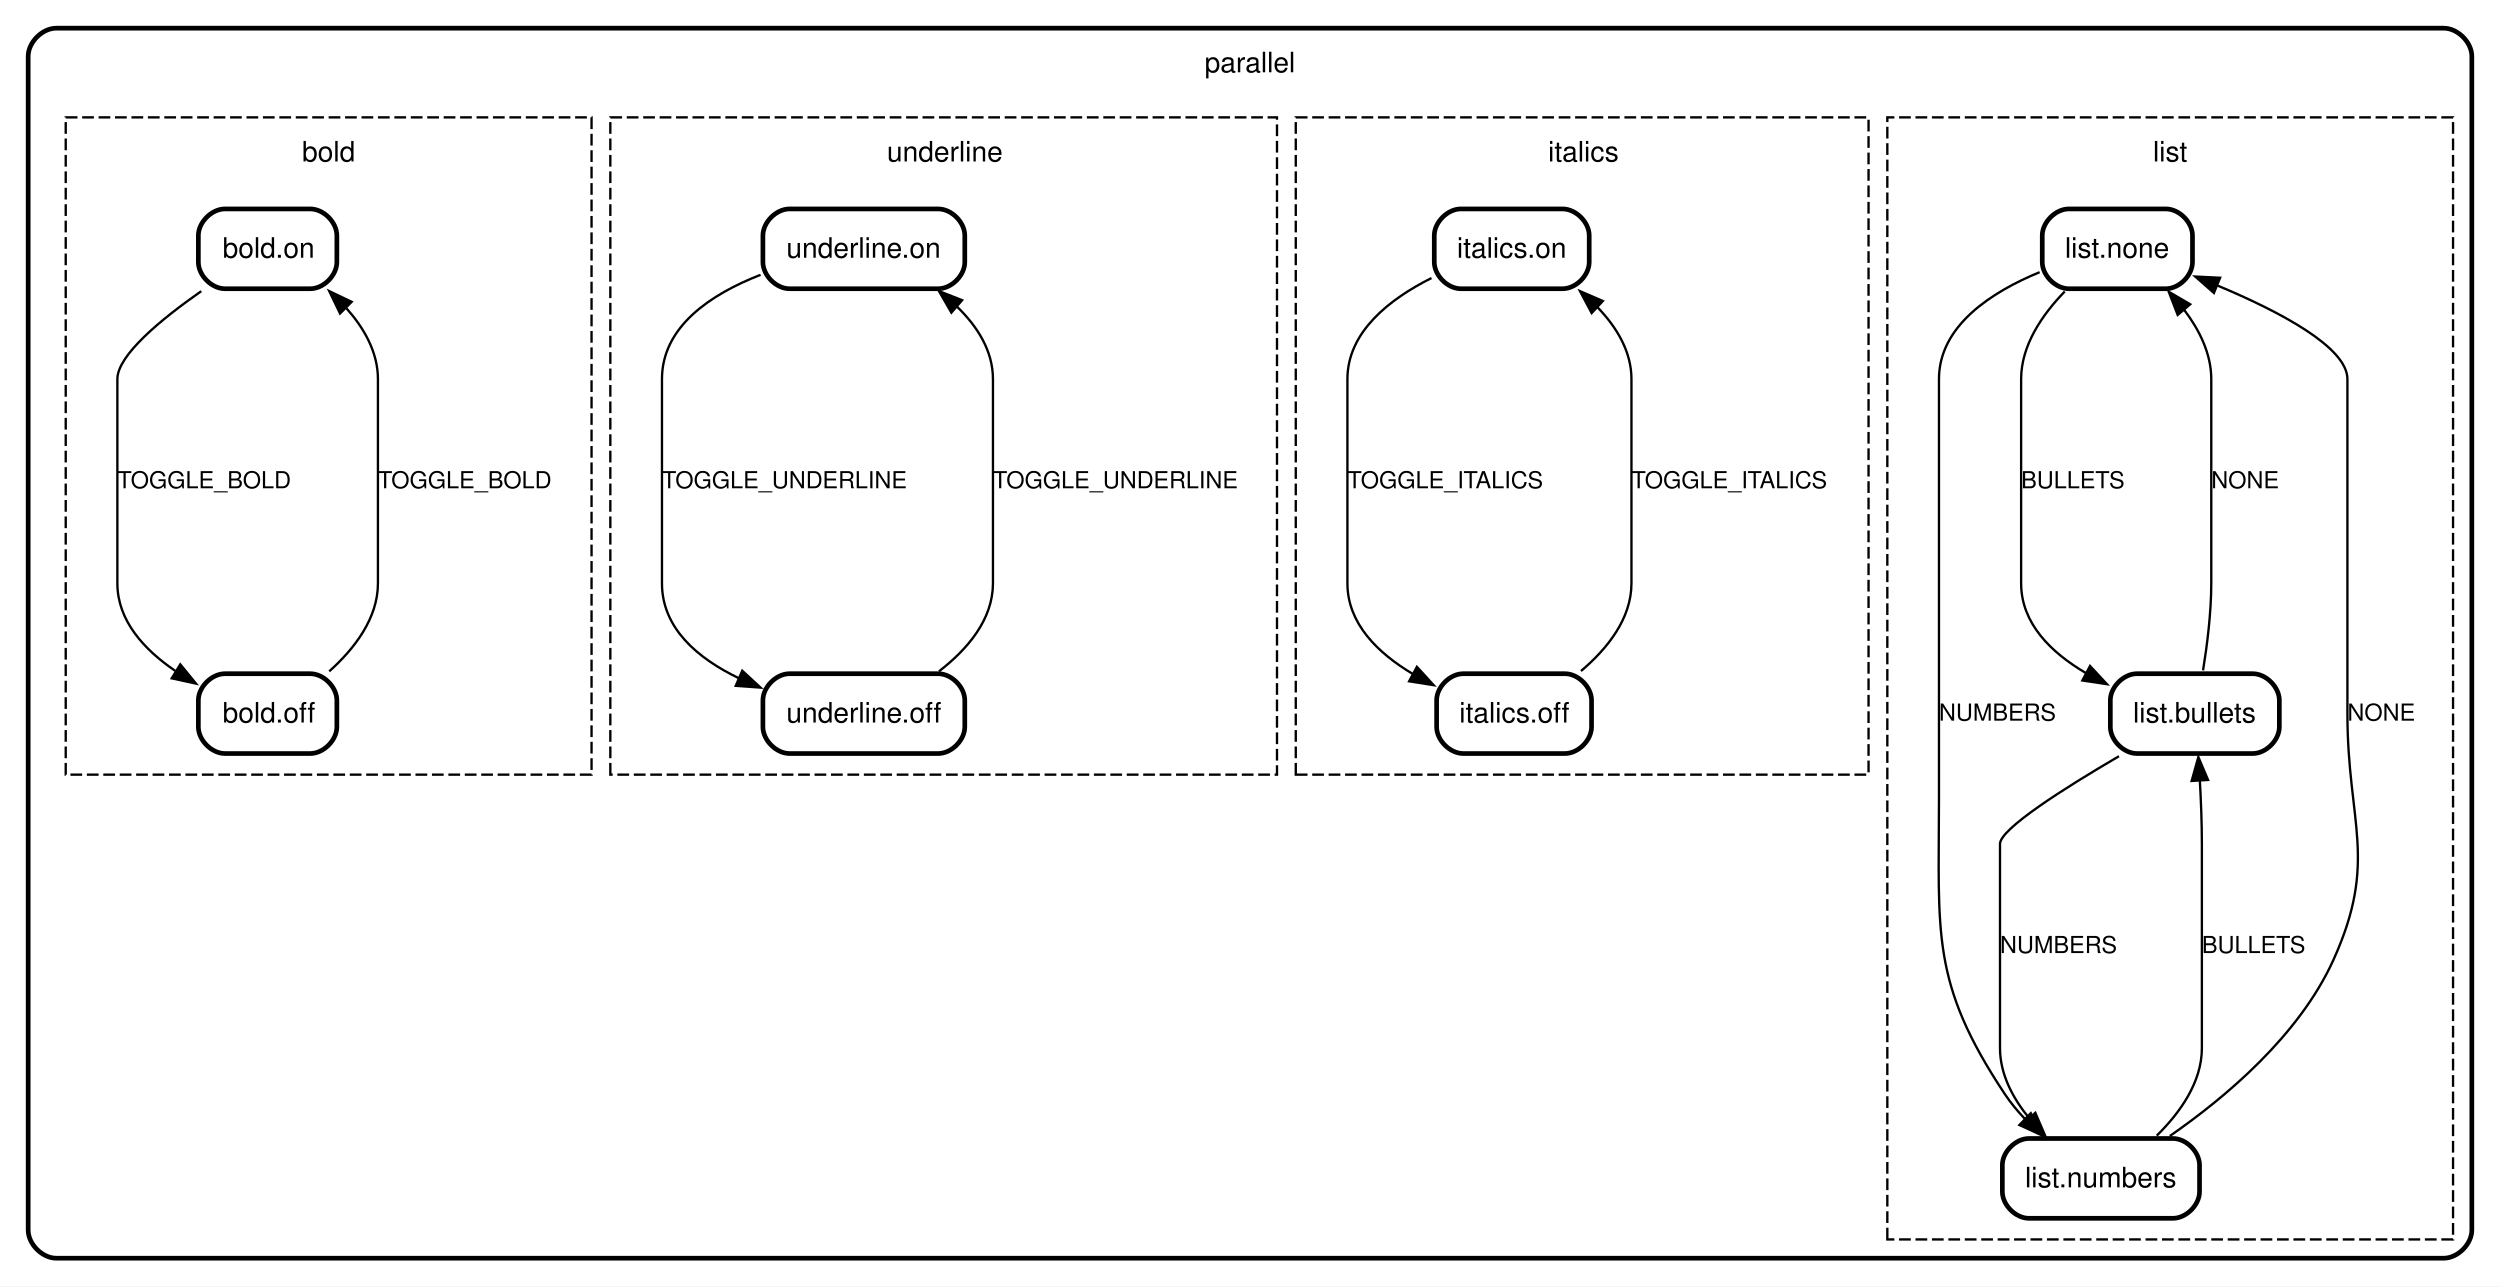
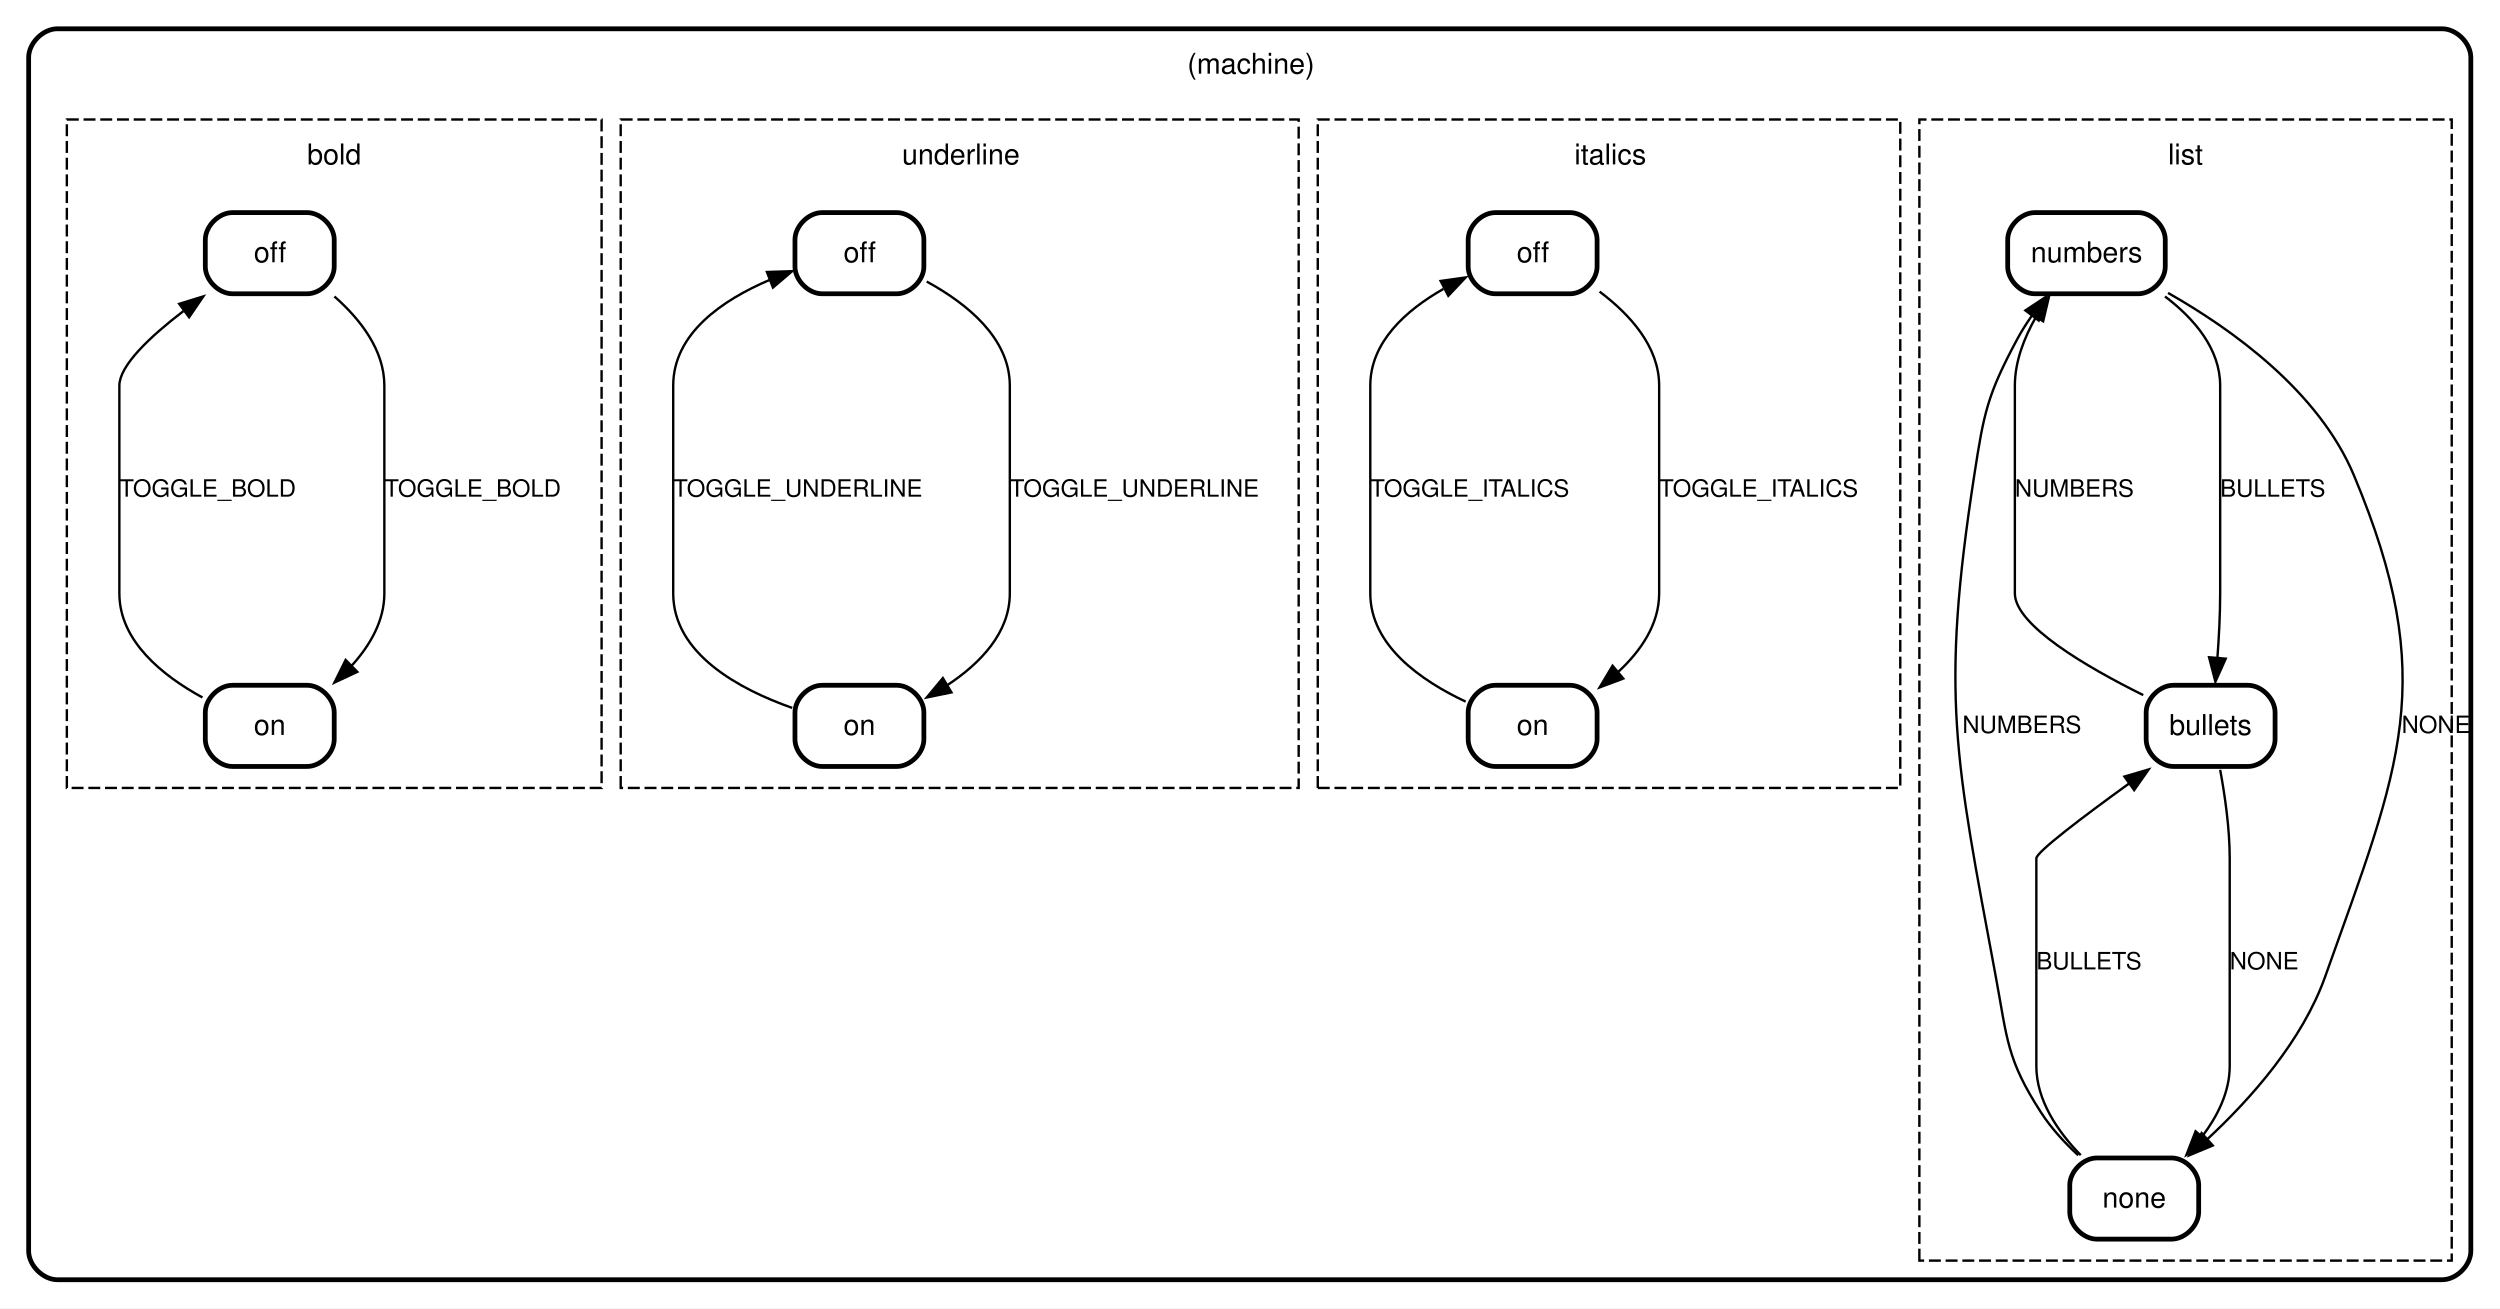
- <svg xmlns="http://www.w3.org/2000/svg" width="1065pt" height="548pt" viewBox="0.00 0.00 1065.00 548.00">
+ <svg xmlns="http://www.w3.org/2000/svg" width="1047pt" height="548pt" viewBox="0.00 0.00 1047.22 548.00">
  <g id="graph0" class="graph" transform="scale(1 1) rotate(0) translate(4 544)">
-     <polygon fill="#ffffff" stroke="transparent" points="-4,4 -4,-544 1061,-544 1061,4 -4,4" />
+     <polygon fill="#ffffff" stroke="transparent" points="-4,4 -4,-544 1043.223,-544 1043.223,4 -4,4" />
    <g id="clust1" class="cluster">
-       <path fill="none" stroke="#000000" stroke-width="2" d="M20,-8C20,-8 1037,-8 1037,-8 1043,-8 1049,-14 1049,-20 1049,-20 1049,-520 1049,-520 1049,-526 1043,-532 1037,-532 1037,-532 20,-532 20,-532 14,-532 8,-526 8,-520 8,-520 8,-20 8,-20 8,-14 14,-8 20,-8" />
-       <text text-anchor="start" x="509.167" y="-513.2" font-family="Helvetica,sans-Serif" font-size="12.00" fill="#000000">parallel</text>
+       <path fill="none" stroke="#000000" stroke-width="2" d="M20,-8C20,-8 1019,-8 1019,-8 1025,-8 1031,-14 1031,-20 1031,-20 1031,-520 1031,-520 1031,-526 1025,-532 1019,-532 1019,-532 20,-532 20,-532 14,-532 8,-526 8,-520 8,-520 8,-20 8,-20 8,-14 14,-8 20,-8" />
+       <text text-anchor="start" x="493.335" y="-513.2" font-family="Helvetica,sans-Serif" font-size="12.00" fill="#000000">(machine)</text>
    </g>
    <g id="clust2" class="cluster">
-       <polygon fill="none" stroke="#000000" stroke-dasharray="5,2" points="800,-16 800,-494 1041,-494 1041,-16 800,-16" />
-       <text text-anchor="start" x="913.17" y="-475.2" font-family="Helvetica,sans-Serif" font-size="12.00" fill="#000000">list</text>
+       <polygon fill="none" stroke="#000000" stroke-dasharray="5,2" points="800,-16 800,-494 1023,-494 1023,-16 800,-16" />
+       <text text-anchor="start" x="904.17" y="-475.2" font-family="Helvetica,sans-Serif" font-size="12.00" fill="#000000">list</text>
    </g>
    <g id="clust3" class="cluster">
      <polygon fill="none" stroke="#000000" stroke-dasharray="5,2" points="548,-214 548,-494 792,-494 792,-214 548,-214" />
      <text text-anchor="start" x="655.503" y="-475.2" font-family="Helvetica,sans-Serif" font-size="12.00" fill="#000000">italics</text>
    </g>
    <g id="clust4" class="cluster">
      <polygon fill="none" stroke="#000000" stroke-dasharray="5,2" points="256,-214 256,-494 540,-494 540,-214 256,-214" />
      <text text-anchor="start" x="373.827" y="-475.2" font-family="Helvetica,sans-Serif" font-size="12.00" fill="#000000">underline</text>
    </g>
    <g id="clust5" class="cluster">
      <polygon fill="none" stroke="#000000" stroke-dasharray="5,2" points="24,-214 24,-494 248,-494 248,-214 24,-214" />
      <text text-anchor="start" x="124.662" y="-475.2" font-family="Helvetica,sans-Serif" font-size="12.00" fill="#000000">bold</text>
    </g>
    <g id="node3" class="node">
-       <polygon fill="#ffffff" stroke="transparent" stroke-width="2" points="931,-456 865,-456 865,-420 931,-420 931,-456" />
-       <text text-anchor="start" x="875.661" y="-434.2" font-family="Helvetica,sans-Serif" font-size="12.00" fill="#000000">list.none</text>
-       <path fill="none" stroke="#000000" stroke-width="2" d="M877.333,-421C877.333,-421 918.667,-421 918.667,-421 924.333,-421 930,-426.667 930,-432.333 930,-432.333 930,-443.667 930,-443.667 930,-449.333 924.333,-455 918.667,-455 918.667,-455 877.333,-455 877.333,-455 871.667,-455 866,-449.333 866,-443.667 866,-443.667 866,-432.333 866,-432.333 866,-426.667 871.667,-421 877.333,-421" />
+       <polygon fill="#ffffff" stroke="transparent" stroke-width="2" points="904,-456 836,-456 836,-420 904,-420 904,-456" />
+       <text text-anchor="start" x="846.664" y="-434.2" font-family="Helvetica,sans-Serif" font-size="12.00" fill="#000000">numbers</text>
+       <path fill="none" stroke="#000000" stroke-width="2" d="M848.333,-421C848.333,-421 891.667,-421 891.667,-421 897.333,-421 903,-426.667 903,-432.333 903,-432.333 903,-443.667 903,-443.667 903,-449.333 897.333,-455 891.667,-455 891.667,-455 848.333,-455 848.333,-455 842.667,-455 837,-449.333 837,-443.667 837,-443.667 837,-432.333 837,-432.333 837,-426.667 842.667,-421 848.333,-421" />
    </g>
    <g id="node4" class="node">
-       <polygon fill="#ffffff" stroke="transparent" stroke-width="2" points="968,-258 894,-258 894,-222 968,-222 968,-258" />
-       <text text-anchor="start" x="904.666" y="-236.2" font-family="Helvetica,sans-Serif" font-size="12.00" fill="#000000">list.bullets</text>
-       <path fill="none" stroke="#000000" stroke-width="2" d="M906.333,-223C906.333,-223 955.667,-223 955.667,-223 961.333,-223 967,-228.667 967,-234.333 967,-234.333 967,-245.667 967,-245.667 967,-251.333 961.333,-257 955.667,-257 955.667,-257 906.333,-257 906.333,-257 900.667,-257 895,-251.333 895,-245.667 895,-245.667 895,-234.333 895,-234.333 895,-228.667 900.667,-223 906.333,-223" />
+       <polygon fill="#ffffff" stroke="transparent" stroke-width="2" points="950,-258 894,-258 894,-222 950,-222 950,-258" />
+       <text text-anchor="start" x="904.664" y="-236.2" font-family="Helvetica,sans-Serif" font-size="12.00" fill="#000000">bullets</text>
+       <path fill="none" stroke="#000000" stroke-width="2" d="M906.333,-223C906.333,-223 937.667,-223 937.667,-223 943.333,-223 949,-228.667 949,-234.333 949,-234.333 949,-245.667 949,-245.667 949,-251.333 943.333,-257 937.667,-257 937.667,-257 906.333,-257 906.333,-257 900.667,-257 895,-251.333 895,-245.667 895,-245.667 895,-234.333 895,-234.333 895,-228.667 900.667,-223 906.333,-223" />
+     </g>
+     <g id="edge5" class="edge">
+       <path fill="none" stroke="#000000" d="M902.899,-419.873C915.089,-410.594 926,-397.967 926,-382.5 926,-382.5 926,-382.5 926,-295.5 926,-286.709 925.495,-277.155 924.843,-268.491" />
+       <polygon fill="#000000" stroke="#000000" points="928.327,-268.147 924,-258.476 921.351,-268.734 928.327,-268.147" />
+       <text text-anchor="start" x="926" y="-336" font-family="Helvetica,sans-Serif" font-size="10.00" fill="#000000">BULLETS   </text>
+     </g>
+     <g id="node5" class="node">
+       <polygon fill="#ffffff" stroke="transparent" stroke-width="2" points="918,-60 862,-60 862,-24 918,-24 918,-60" />
+       <text text-anchor="start" x="876.658" y="-38.2" font-family="Helvetica,sans-Serif" font-size="12.00" fill="#000000">none</text>
+       <path fill="none" stroke="#000000" stroke-width="2" d="M874.333,-25C874.333,-25 905.667,-25 905.667,-25 911.333,-25 917,-30.667 917,-36.333 917,-36.333 917,-47.667 917,-47.667 917,-53.333 911.333,-59 905.667,-59 905.667,-59 874.333,-59 874.333,-59 868.667,-59 863,-53.333 863,-47.667 863,-47.667 863,-36.333 863,-36.333 863,-30.667 868.667,-25 874.333,-25" />
+     </g>
+     <g id="edge6" class="edge">
+       <path fill="none" stroke="#000000" d="M904.164,-421.353C931.408,-405.882 967.34,-379.962 982,-345 1018.151,-258.787 1001.356,-223.07 970,-135 960.437,-108.139 938.997,-83.939 920.719,-66.962" />
+       <polygon fill="#000000" stroke="#000000" points="922.902,-64.219 913.122,-60.142 918.225,-69.427 922.902,-64.219" />
+       <text text-anchor="start" x="1002" y="-237" font-family="Helvetica,sans-Serif" font-size="10.00" fill="#000000">NONE   </text>
+     </g>
+     <g id="edge4" class="edge">
+       <path fill="none" stroke="#000000" d="M893.78,-252.879C870.061,-264.642 840,-282.178 840,-295.5 840,-382.5 840,-382.5 840,-382.5 840,-392.58 843.877,-402.586 848.844,-411.267" />
+       <polygon fill="#000000" stroke="#000000" points="845.957,-413.249 854.297,-419.783 851.852,-409.474 845.957,-413.249" />
+       <text text-anchor="start" x="840" y="-336" font-family="Helvetica,sans-Serif" font-size="10.00" fill="#000000">NUMBERS   </text>
+     </g>
+     <g id="edge3" class="edge">
+       <path fill="none" stroke="#000000" d="M926,-221.596C928,-210.836 930,-196.961 930,-184.5 930,-184.5 930,-184.5 930,-97.5 930,-86.699 924.953,-76.569 918.444,-67.995" />
+       <polygon fill="#000000" stroke="#000000" points="921.022,-65.624 911.873,-60.281 915.693,-70.163 921.022,-65.624" />
+       <text text-anchor="start" x="930" y="-138" font-family="Helvetica,sans-Serif" font-size="10.00" fill="#000000">NONE   </text>
+     </g>
+     <g id="edge2" class="edge">
+       <path fill="none" stroke="#000000" d="M866.529,-60.111C860.843,-65.388 855.2,-71.499 851,-78 836.51,-100.43 836.875,-108.745 832,-135 814.946,-226.849 808.768,-252.671 823,-345 827.047,-371.256 828.45,-378.585 841,-402 842.772,-405.307 844.865,-408.607 847.101,-411.791" />
+       <polygon fill="#000000" stroke="#000000" points="844.403,-414.027 853.235,-419.88 849.981,-409.797 844.403,-414.027" />
+       <text text-anchor="start" x="818" y="-237" font-family="Helvetica,sans-Serif" font-size="10.00" fill="#000000">NUMBERS   </text>
    </g>
    <g id="edge1" class="edge">
-       <path fill="none" stroke="#000000" d="M875.581,-419.823C866.009,-409.969 857,-396.875 857,-382.5 857,-382.5 857,-382.5 857,-295.5 857,-278.451 869.726,-265.998 884.624,-257.261" />
-       <polygon fill="#000000" stroke="#000000" points="886.357,-260.303 893.566,-252.539 883.089,-254.113 886.357,-260.303" />
-       <text text-anchor="start" x="857" y="-336" font-family="Helvetica,sans-Serif" font-size="10.00" fill="#000000">BULLETS   </text>
-     </g>
-     <g id="node5" class="node">
-       <polygon fill="#ffffff" stroke="transparent" stroke-width="2" points="934,-60 848,-60 848,-24 934,-24 934,-60" />
-       <text text-anchor="start" x="858.666" y="-38.2" font-family="Helvetica,sans-Serif" font-size="12.00" fill="#000000">list.numbers</text>
-       <path fill="none" stroke="#000000" stroke-width="2" d="M860.333,-25C860.333,-25 921.667,-25 921.667,-25 927.333,-25 933,-30.667 933,-36.333 933,-36.333 933,-47.667 933,-47.667 933,-53.333 927.333,-59 921.667,-59 921.667,-59 860.333,-59 860.333,-59 854.667,-59 849,-53.333 849,-47.667 849,-47.667 849,-36.333 849,-36.333 849,-30.667 854.667,-25 860.333,-25" />
-     </g>
-     <g id="edge2" class="edge">
-       <path fill="none" stroke="#000000" d="M864.886,-428.049C844.406,-419.621 822,-405.21 822,-382.5 822,-382.5 822,-382.5 822,-203.5 822,-146.351 818.395,-125.615 850,-78 852.483,-74.259 855.453,-70.668 858.644,-67.302" />
-       <polygon fill="#000000" stroke="#000000" points="861.115,-69.78 865.878,-60.316 856.253,-64.744 861.115,-69.78" />
-       <text text-anchor="start" x="822" y="-237" font-family="Helvetica,sans-Serif" font-size="10.00" fill="#000000">NUMBERS   </text>
-     </g>
-     <g id="edge3" class="edge">
-       <path fill="none" stroke="#000000" d="M934.5,-258.427C936.25,-269.194 938,-283.069 938,-295.5 938,-382.5 938,-382.5 938,-382.5 938,-393.301 932.953,-403.431 926.444,-412.005" />
-       <polygon fill="#000000" stroke="#000000" points="923.693,-409.837 919.873,-419.719 929.022,-414.376 923.693,-409.837" />
-       <text text-anchor="start" x="938" y="-336" font-family="Helvetica,sans-Serif" font-size="10.00" fill="#000000">NONE   </text>
-     </g>
-     <g id="edge4" class="edge">
-       <path fill="none" stroke="#000000" d="M898.672,-221.848C875.367,-208.225 848,-190.87 848,-184.5 848,-184.5 848,-184.5 848,-97.5 848,-86.395 853.447,-76.164 860.463,-67.593" />
-       <polygon fill="#000000" stroke="#000000" points="863.055,-69.945 867.236,-60.21 857.897,-65.212 863.055,-69.945" />
-       <text text-anchor="start" x="848" y="-138" font-family="Helvetica,sans-Serif" font-size="10.00" fill="#000000">NUMBERS   </text>
-     </g>
-     <g id="edge6" class="edge">
-       <path fill="none" stroke="#000000" d="M920.353,-60.059C943.917,-76.391 975.396,-102.783 990,-135 1009.298,-177.573 996,-193.257 996,-240 996,-382.5 996,-382.5 996,-382.5 996,-396.083 967.134,-411.27 940.735,-422.319" />
-       <polygon fill="#000000" stroke="#000000" points="939.132,-419.192 931.178,-426.192 941.761,-425.68 939.132,-419.192" />
-       <text text-anchor="start" x="996" y="-237" font-family="Helvetica,sans-Serif" font-size="10.00" fill="#000000">NONE   </text>
-     </g>
-     <g id="edge5" class="edge">
-       <path fill="none" stroke="#000000" d="M914.764,-60.21C924.709,-69.983 934,-82.995 934,-97.5 934,-184.5 934,-184.5 934,-184.5 934,-193.281 933.621,-202.832 933.132,-211.496" />
-       <polygon fill="#000000" stroke="#000000" points="929.637,-211.313 932.5,-221.513 936.623,-211.754 929.637,-211.313" />
-       <text text-anchor="start" x="934" y="-138" font-family="Helvetica,sans-Serif" font-size="10.00" fill="#000000">BULLETS   </text>
+       <path fill="none" stroke="#000000" d="M867.581,-60.177C858.009,-70.031 849,-83.125 849,-97.5 849,-184.5 849,-184.5 849,-184.5 849,-187.152 868.786,-202.086 887.756,-215.794" />
+       <polygon fill="#000000" stroke="#000000" points="885.893,-218.765 896.057,-221.755 889.976,-213.079 885.893,-218.765" />
+       <text text-anchor="start" x="849" y="-138" font-family="Helvetica,sans-Serif" font-size="10.00" fill="#000000">BULLETS   </text>
    </g>
    <g id="node7" class="node">
-       <polygon fill="#ffffff" stroke="transparent" stroke-width="2" points="674,-456 606,-456 606,-420 674,-420 674,-456" />
-       <text text-anchor="start" x="616.665" y="-434.2" font-family="Helvetica,sans-Serif" font-size="12.00" fill="#000000">italics.on</text>
-       <path fill="none" stroke="#000000" stroke-width="2" d="M618.333,-421C618.333,-421 661.667,-421 661.667,-421 667.333,-421 673,-426.667 673,-432.333 673,-432.333 673,-443.667 673,-443.667 673,-449.333 667.333,-455 661.667,-455 661.667,-455 618.333,-455 618.333,-455 612.667,-455 607,-449.333 607,-443.667 607,-443.667 607,-432.333 607,-432.333 607,-426.667 612.667,-421 618.333,-421" />
+       <polygon fill="#ffffff" stroke="transparent" stroke-width="2" points="666,-456 610,-456 610,-420 666,-420 666,-456" />
+       <text text-anchor="start" x="631.33" y="-434.2" font-family="Helvetica,sans-Serif" font-size="12.00" fill="#000000">off</text>
+       <path fill="none" stroke="#000000" stroke-width="2" d="M622.333,-421C622.333,-421 653.667,-421 653.667,-421 659.333,-421 665,-426.667 665,-432.333 665,-432.333 665,-443.667 665,-443.667 665,-449.333 659.333,-455 653.667,-455 653.667,-455 622.333,-455 622.333,-455 616.667,-455 611,-449.333 611,-443.667 611,-443.667 611,-432.333 611,-432.333 611,-426.667 616.667,-421 622.333,-421" />
    </g>
    <g id="node8" class="node">
-       <polygon fill="#ffffff" stroke="transparent" stroke-width="2" points="675,-258 607,-258 607,-222 675,-222 675,-258" />
-       <text text-anchor="start" x="617.665" y="-236.2" font-family="Helvetica,sans-Serif" font-size="12.00" fill="#000000">italics.off</text>
-       <path fill="none" stroke="#000000" stroke-width="2" d="M619.333,-223C619.333,-223 662.667,-223 662.667,-223 668.333,-223 674,-228.667 674,-234.333 674,-234.333 674,-245.667 674,-245.667 674,-251.333 668.333,-257 662.667,-257 662.667,-257 619.333,-257 619.333,-257 613.667,-257 608,-251.333 608,-245.667 608,-245.667 608,-234.333 608,-234.333 608,-228.667 613.667,-223 619.333,-223" />
+       <polygon fill="#ffffff" stroke="transparent" stroke-width="2" points="666,-258 610,-258 610,-222 666,-222 666,-258" />
+       <text text-anchor="start" x="631.329" y="-236.2" font-family="Helvetica,sans-Serif" font-size="12.00" fill="#000000">on</text>
+       <path fill="none" stroke="#000000" stroke-width="2" d="M622.333,-223C622.333,-223 653.667,-223 653.667,-223 659.333,-223 665,-228.667 665,-234.333 665,-234.333 665,-245.667 665,-245.667 665,-251.333 659.333,-257 653.667,-257 653.667,-257 622.333,-257 622.333,-257 616.667,-257 611,-251.333 611,-245.667 611,-245.667 611,-234.333 611,-234.333 611,-228.667 616.667,-223 622.333,-223" />
+     </g>
+     <g id="edge8" class="edge">
+       <path fill="none" stroke="#000000" d="M666.052,-421.894C678.765,-412.34 691,-398.887 691,-382.5 691,-382.5 691,-382.5 691,-295.5 691,-282.569 683.382,-271.466 673.923,-262.663" />
+       <polygon fill="#000000" stroke="#000000" points="675.975,-259.818 666.052,-256.106 671.495,-265.196 675.975,-259.818" />
+       <text text-anchor="start" x="691" y="-336" font-family="Helvetica,sans-Serif" font-size="10.00" fill="#000000">TOGGLE_ITALICS   </text>
    </g>
    <g id="edge7" class="edge">
-       <path fill="none" stroke="#000000" d="M605.82,-425.553C588.051,-416.659 570,-402.662 570,-382.5 570,-382.5 570,-382.5 570,-295.5 570,-278.367 582.992,-265.736 597.861,-256.891" />
-       <polygon fill="#000000" stroke="#000000" points="599.596,-259.932 606.748,-252.115 596.282,-253.766 599.596,-259.932" />
+       <path fill="none" stroke="#000000" d="M609.949,-250.157C591.218,-258.945 570,-273.709 570,-295.5 570,-382.5 570,-382.5 570,-382.5 570,-400.716 584.827,-414.021 600.634,-423.03" />
+       <polygon fill="#000000" stroke="#000000" points="599.458,-426.363 609.949,-427.843 602.671,-420.143 599.458,-426.363" />
      <text text-anchor="start" x="570" y="-336" font-family="Helvetica,sans-Serif" font-size="10.00" fill="#000000">TOGGLE_ITALICS   </text>
    </g>
-     <g id="edge8" class="edge">
-       <path fill="none" stroke="#000000" d="M669.505,-258.143C680.734,-267.65 691,-280.456 691,-295.5 691,-382.5 691,-382.5 691,-382.5 691,-394.24 684.736,-404.568 676.598,-413.032" />
-       <polygon fill="#000000" stroke="#000000" points="674.048,-410.623 669.075,-419.978 678.797,-415.766 674.048,-410.623" />
-       <text text-anchor="start" x="691" y="-336" font-family="Helvetica,sans-Serif" font-size="10.00" fill="#000000">TOGGLE_ITALICS   </text>
-     </g>
    <g id="node10" class="node">
-       <polygon fill="#ffffff" stroke="transparent" stroke-width="2" points="408,-456 320,-456 320,-420 408,-420 408,-456" />
-       <text text-anchor="start" x="330.989" y="-434.2" font-family="Helvetica,sans-Serif" font-size="12.00" fill="#000000">underline.on</text>
-       <path fill="none" stroke="#000000" stroke-width="2" d="M332.333,-421C332.333,-421 395.667,-421 395.667,-421 401.333,-421 407,-426.667 407,-432.333 407,-432.333 407,-443.667 407,-443.667 407,-449.333 401.333,-455 395.667,-455 395.667,-455 332.333,-455 332.333,-455 326.667,-455 321,-449.333 321,-443.667 321,-443.667 321,-432.333 321,-432.333 321,-426.667 326.667,-421 332.333,-421" />
+       <polygon fill="#ffffff" stroke="transparent" stroke-width="2" points="384,-456 328,-456 328,-420 384,-420 384,-456" />
+       <text text-anchor="start" x="349.33" y="-434.2" font-family="Helvetica,sans-Serif" font-size="12.00" fill="#000000">off</text>
+       <path fill="none" stroke="#000000" stroke-width="2" d="M340.333,-421C340.333,-421 371.667,-421 371.667,-421 377.333,-421 383,-426.667 383,-432.333 383,-432.333 383,-443.667 383,-443.667 383,-449.333 377.333,-455 371.667,-455 371.667,-455 340.333,-455 340.333,-455 334.667,-455 329,-449.333 329,-443.667 329,-443.667 329,-432.333 329,-432.333 329,-426.667 334.667,-421 340.333,-421" />
    </g>
    <g id="node11" class="node">
-       <polygon fill="#ffffff" stroke="transparent" stroke-width="2" points="408,-258 320,-258 320,-222 408,-222 408,-258" />
-       <text text-anchor="start" x="330.99" y="-236.2" font-family="Helvetica,sans-Serif" font-size="12.00" fill="#000000">underline.off</text>
-       <path fill="none" stroke="#000000" stroke-width="2" d="M332.333,-223C332.333,-223 395.667,-223 395.667,-223 401.333,-223 407,-228.667 407,-234.333 407,-234.333 407,-245.667 407,-245.667 407,-251.333 401.333,-257 395.667,-257 395.667,-257 332.333,-257 332.333,-257 326.667,-257 321,-251.333 321,-245.667 321,-245.667 321,-234.333 321,-234.333 321,-228.667 326.667,-223 332.333,-223" />
+       <polygon fill="#ffffff" stroke="transparent" stroke-width="2" points="384,-258 328,-258 328,-222 384,-222 384,-258" />
+       <text text-anchor="start" x="349.329" y="-236.2" font-family="Helvetica,sans-Serif" font-size="12.00" fill="#000000">on</text>
+       <path fill="none" stroke="#000000" stroke-width="2" d="M340.333,-223C340.333,-223 371.667,-223 371.667,-223 377.333,-223 383,-228.667 383,-234.333 383,-234.333 383,-245.667 383,-245.667 383,-251.333 377.333,-257 371.667,-257 371.667,-257 340.333,-257 340.333,-257 334.667,-257 329,-251.333 329,-245.667 329,-245.667 329,-234.333 329,-234.333 329,-228.667 334.667,-223 340.333,-223" />
+     </g>
+     <g id="edge10" class="edge">
+       <path fill="none" stroke="#000000" d="M384.183,-426.117C400.957,-416.96 419,-402.47 419,-382.5 419,-382.5 419,-382.5 419,-295.5 419,-278.963 406.627,-266.183 392.847,-257.078" />
+       <polygon fill="#000000" stroke="#000000" points="394.56,-254.024 384.183,-251.883 390.96,-260.027 394.56,-254.024" />
+       <text text-anchor="start" x="419" y="-336" font-family="Helvetica,sans-Serif" font-size="10.00" fill="#000000">TOGGLE_UNDERLINE   </text>
    </g>
    <g id="edge9" class="edge">
-       <path fill="none" stroke="#000000" d="M319.992,-426.921C298.833,-418.685 278,-404.89 278,-382.5 278,-382.5 278,-382.5 278,-295.5 278,-276.434 293.108,-263.6 310.659,-255.124" />
-       <polygon fill="#000000" stroke="#000000" points="312.209,-258.267 319.992,-251.079 309.425,-251.844 312.209,-258.267" />
+       <path fill="none" stroke="#000000" d="M327.84,-247.529C305.498,-255.409 278,-270.238 278,-295.5 278,-382.5 278,-382.5 278,-382.5 278,-404.308 298.493,-418.341 318.471,-426.841" />
+       <polygon fill="#000000" stroke="#000000" points="317.251,-430.121 327.84,-430.471 319.78,-423.594 317.251,-430.121" />
      <text text-anchor="start" x="278" y="-336" font-family="Helvetica,sans-Serif" font-size="10.00" fill="#000000">TOGGLE_UNDERLINE   </text>
    </g>
-     <g id="edge10" class="edge">
-       <path fill="none" stroke="#000000" d="M395.994,-258.01C408.093,-267.338 419,-280.036 419,-295.5 419,-382.5 419,-382.5 419,-382.5 419,-394.582 412.343,-404.974 403.661,-413.391" />
-       <polygon fill="#000000" stroke="#000000" points="401.29,-410.814 395.994,-419.99 405.856,-416.119 401.29,-410.814" />
-       <text text-anchor="start" x="419" y="-336" font-family="Helvetica,sans-Serif" font-size="10.00" fill="#000000">TOGGLE_UNDERLINE   </text>
-     </g>
    <g id="node13" class="node">
-       <polygon fill="#ffffff" stroke="transparent" stroke-width="2" points="140.5,-456 79.5,-456 79.5,-420 140.5,-420 140.5,-456" />
-       <text text-anchor="start" x="90.824" y="-434.2" font-family="Helvetica,sans-Serif" font-size="12.00" fill="#000000">bold.on</text>
-       <path fill="none" stroke="#000000" stroke-width="2" d="M91.833,-421C91.833,-421 128.167,-421 128.167,-421 133.833,-421 139.5,-426.667 139.5,-432.333 139.5,-432.333 139.5,-443.667 139.5,-443.667 139.5,-449.333 133.833,-455 128.167,-455 128.167,-455 91.833,-455 91.833,-455 86.167,-455 80.5,-449.333 80.5,-443.667 80.5,-443.667 80.5,-432.333 80.5,-432.333 80.5,-426.667 86.167,-421 91.833,-421" />
+       <polygon fill="#ffffff" stroke="transparent" stroke-width="2" points="137,-456 81,-456 81,-420 137,-420 137,-456" />
+       <text text-anchor="start" x="102.33" y="-434.2" font-family="Helvetica,sans-Serif" font-size="12.00" fill="#000000">off</text>
+       <path fill="none" stroke="#000000" stroke-width="2" d="M93.333,-421C93.333,-421 124.667,-421 124.667,-421 130.333,-421 136,-426.667 136,-432.333 136,-432.333 136,-443.667 136,-443.667 136,-449.333 130.333,-455 124.667,-455 124.667,-455 93.333,-455 93.333,-455 87.667,-455 82,-449.333 82,-443.667 82,-443.667 82,-432.333 82,-432.333 82,-426.667 87.667,-421 93.333,-421" />
    </g>
    <g id="node14" class="node">
-       <polygon fill="#ffffff" stroke="transparent" stroke-width="2" points="140.5,-258 79.5,-258 79.5,-222 140.5,-222 140.5,-258" />
-       <text text-anchor="start" x="90.825" y="-236.2" font-family="Helvetica,sans-Serif" font-size="12.00" fill="#000000">bold.off</text>
-       <path fill="none" stroke="#000000" stroke-width="2" d="M91.833,-223C91.833,-223 128.167,-223 128.167,-223 133.833,-223 139.5,-228.667 139.5,-234.333 139.5,-234.333 139.5,-245.667 139.5,-245.667 139.5,-251.333 133.833,-257 128.167,-257 128.167,-257 91.833,-257 91.833,-257 86.167,-257 80.5,-251.333 80.5,-245.667 80.5,-245.667 80.5,-234.333 80.5,-234.333 80.5,-228.667 86.167,-223 91.833,-223" />
+       <polygon fill="#ffffff" stroke="transparent" stroke-width="2" points="137,-258 81,-258 81,-222 137,-222 137,-258" />
+       <text text-anchor="start" x="102.329" y="-236.2" font-family="Helvetica,sans-Serif" font-size="12.00" fill="#000000">on</text>
+       <path fill="none" stroke="#000000" stroke-width="2" d="M93.333,-223C93.333,-223 124.667,-223 124.667,-223 130.333,-223 136,-228.667 136,-234.333 136,-234.333 136,-245.667 136,-245.667 136,-251.333 130.333,-257 124.667,-257 124.667,-257 93.333,-257 93.333,-257 87.667,-257 82,-251.333 82,-245.667 82,-245.667 82,-234.333 82,-234.333 82,-228.667 87.667,-223 93.333,-223" />
+     </g>
+     <g id="edge12" class="edge">
+       <path fill="none" stroke="#000000" d="M136.086,-419.864C146.974,-410.278 157,-397.405 157,-382.5 157,-382.5 157,-382.5 157,-295.5 157,-283.972 151.002,-273.659 143.247,-265.143" />
+       <polygon fill="#000000" stroke="#000000" points="145.681,-262.628 136.086,-258.136 140.786,-267.631 145.681,-262.628" />
+       <text text-anchor="start" x="157" y="-336" font-family="Helvetica,sans-Serif" font-size="10.00" fill="#000000">TOGGLE_BOLD   </text>
    </g>
    <g id="edge11" class="edge">
-       <path fill="none" stroke="#000000" d="M81.742,-419.964C64.598,-407.983 46,-392.648 46,-382.5 46,-382.5 46,-382.5 46,-295.5 46,-279.575 57.45,-267.192 70.664,-258.205" />
-       <polygon fill="#000000" stroke="#000000" points="72.805,-260.997 79.499,-252.785 69.145,-255.03 72.805,-260.997" />
+       <path fill="none" stroke="#000000" d="M80.817,-251.883C64.043,-261.04 46,-275.53 46,-295.5 46,-382.5 46,-382.5 46,-382.5 46,-390.908 58.793,-403.008 72.849,-413.765" />
+       <polygon fill="#000000" stroke="#000000" points="71.057,-416.792 81.184,-419.906 75.209,-411.157 71.057,-416.792" />
      <text text-anchor="start" x="46" y="-336" font-family="Helvetica,sans-Serif" font-size="10.00" fill="#000000">TOGGLE_BOLD   </text>
-     </g>
-     <g id="edge12" class="edge">
-       <path fill="none" stroke="#000000" d="M136.248,-258.007C147.014,-267.645 157,-280.601 157,-295.5 157,-382.5 157,-382.5 157,-382.5 157,-393.907 151.147,-404.175 143.571,-412.687" />
-       <polygon fill="#000000" stroke="#000000" points="140.855,-410.452 136.248,-419.993 145.799,-415.408 140.855,-410.452" />
-       <text text-anchor="start" x="157" y="-336" font-family="Helvetica,sans-Serif" font-size="10.00" fill="#000000">TOGGLE_BOLD   </text>
    </g>
  </g>
</svg>
